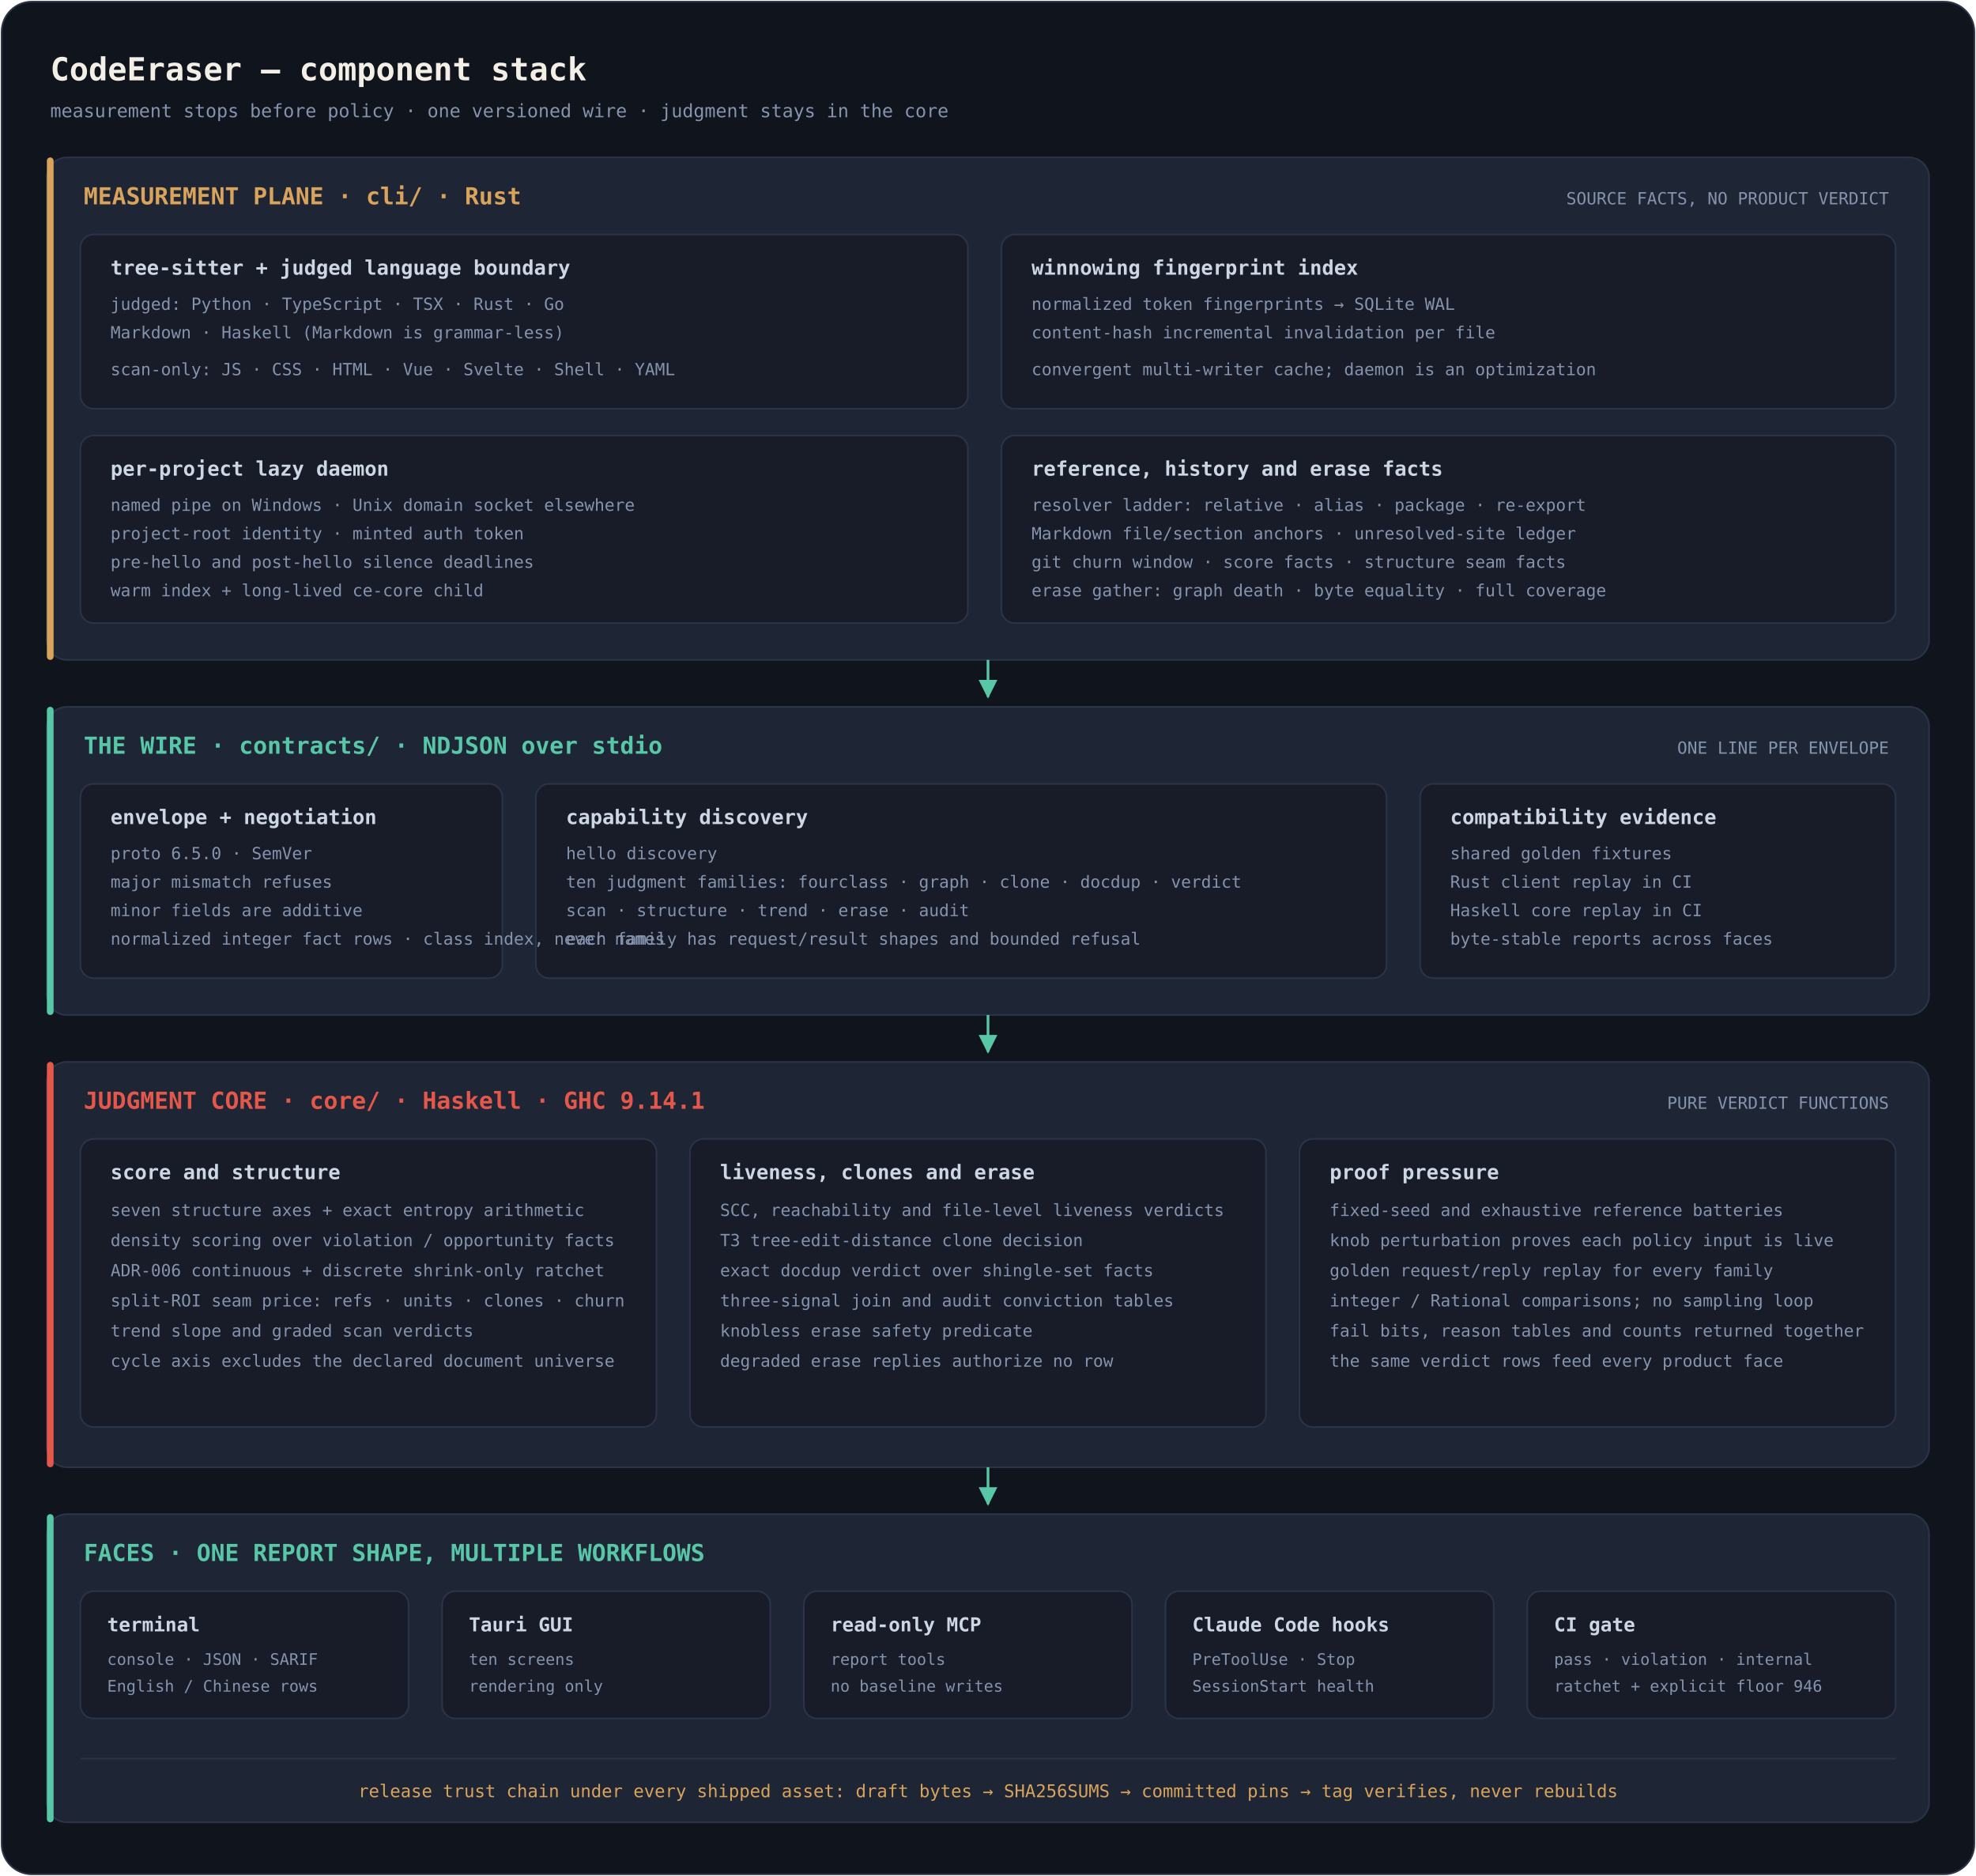
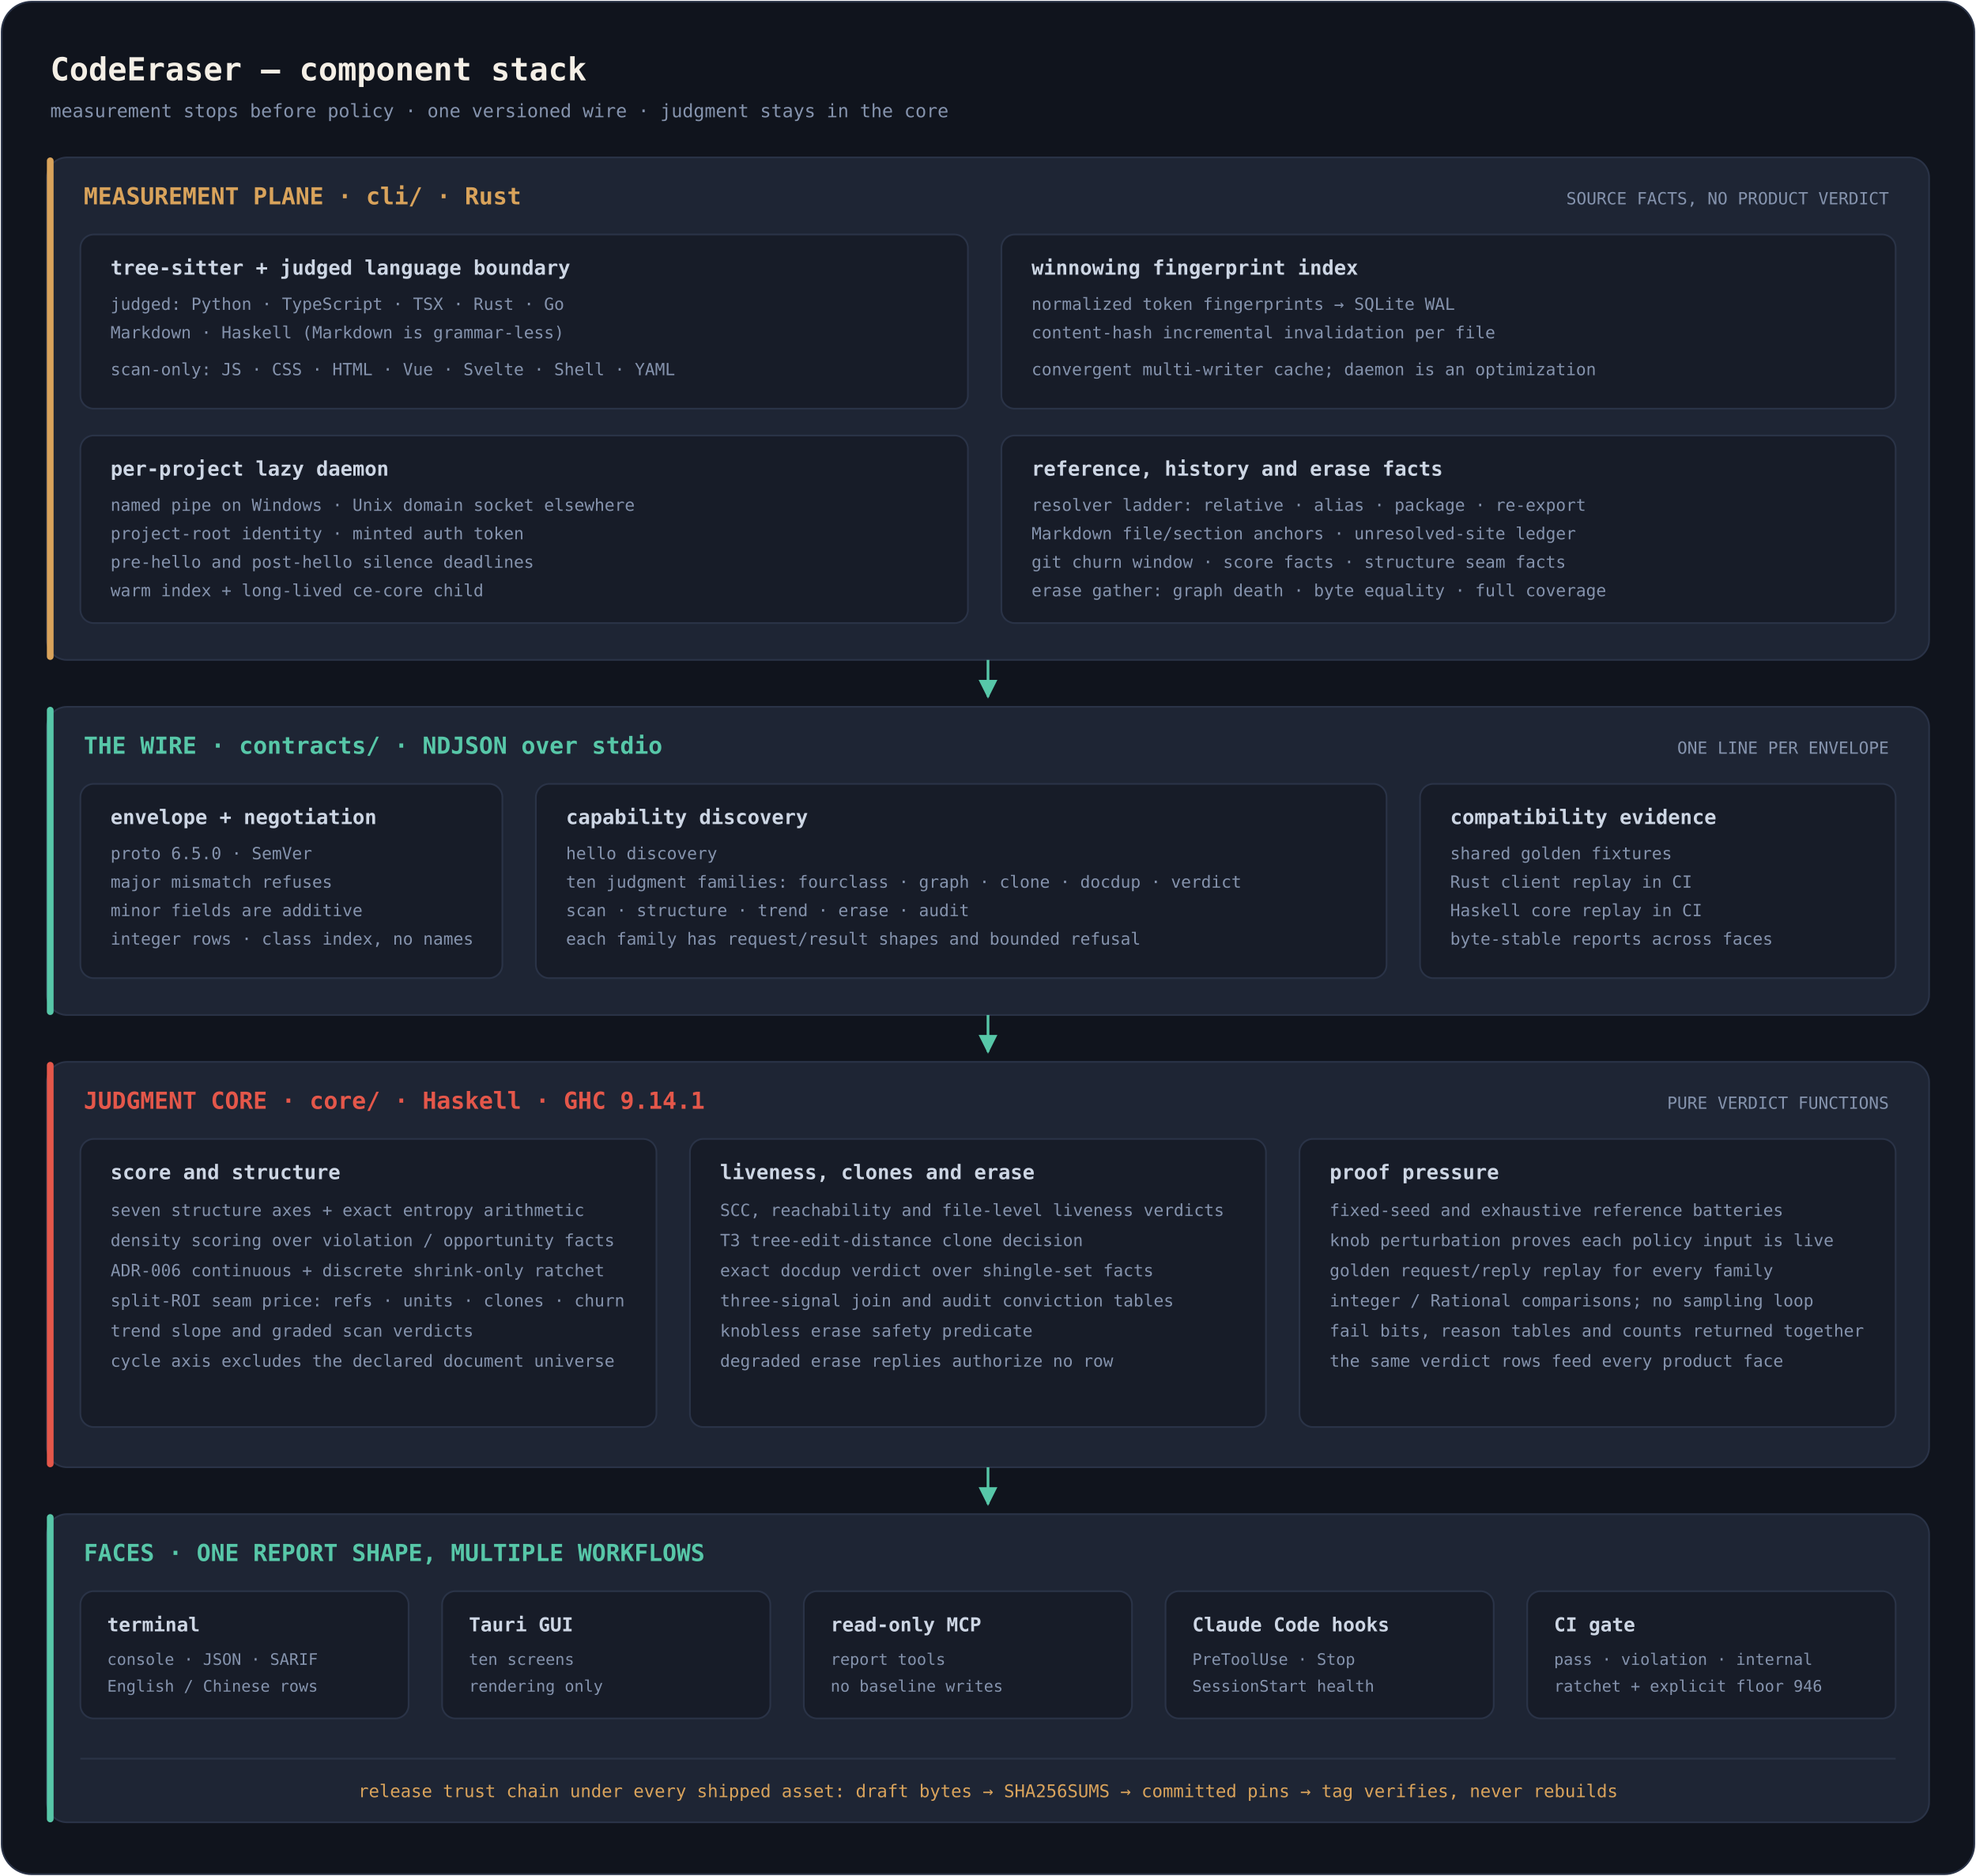
<svg xmlns="http://www.w3.org/2000/svg" viewBox="0 0 1180 1120" role="img" aria-label="CodeEraser stack: Rust measurement, an NDJSON wire, Haskell judgment, product faces, and the release pin chain">
  <defs>
    <marker id="arrow" viewBox="0 0 10 10" refX="9" refY="5" markerWidth="7" markerHeight="7" orient="auto">
      <path d="M0 0 L10 5 L0 10 z" fill="#57c7a8" />
    </marker>
  </defs>
  <rect x="1" y="1" width="1178" height="1118" rx="18" fill="#10141d" stroke="#2a3347" />
  <g font-family="ui-monospace, 'Cascadia Mono', Consolas, 'SF Mono', monospace">
    <text x="30" y="48" font-size="19" font-weight="600" fill="#f4efe6">CodeEraser — component stack</text>
    <text x="30" y="70" font-size="11" fill="#8593ad">measurement stops before policy · one versioned wire · judgment stays in the core</text>
    <g>
      <rect x="28" y="94" width="1124" height="300" rx="12" fill="#1e2534" stroke="#2a3347" />
      <rect x="28" y="94" width="4" height="300" rx="2" fill="#d9a35b" />
      <text x="50" y="122" font-size="14" font-weight="600" fill="#d9a35b">MEASUREMENT PLANE · cli/ · Rust</text>
      <text x="1128" y="122" font-size="10" text-anchor="end" fill="#8593ad">SOURCE FACTS, NO PRODUCT VERDICT</text>
      <g fill="#171c28" stroke="#2a3347">
        <rect x="48" y="140" width="530" height="104" rx="8" />
        <rect x="598" y="140" width="534" height="104" rx="8" />
        <rect x="48" y="260" width="530" height="112" rx="8" />
        <rect x="598" y="260" width="534" height="112" rx="8" />
      </g>
      <g font-size="12" font-weight="600" fill="#cdd6e4">
        <text x="66" y="164">tree-sitter + judged language boundary</text>
        <text x="616" y="164">winnowing fingerprint index</text>
        <text x="66" y="284">per-project lazy daemon</text>
        <text x="616" y="284">reference, history and erase facts</text>
      </g>
      <g font-size="10" fill="#8593ad">
        <text x="66" y="185">judged: Python · TypeScript · TSX · Rust · Go</text>
        <text x="66" y="202">Markdown · Haskell (Markdown is grammar-less)</text>
        <text x="66" y="224">scan-only: JS · CSS · HTML · Vue · Svelte · Shell · YAML</text>
        <text x="616" y="185">normalized token fingerprints → SQLite WAL</text>
        <text x="616" y="202">content-hash incremental invalidation per file</text>
        <text x="616" y="224">convergent multi-writer cache; daemon is an optimization</text>
        <text x="66" y="305">named pipe on Windows · Unix domain socket elsewhere</text>
        <text x="66" y="322">project-root identity · minted auth token</text>
        <text x="66" y="339">pre-hello and post-hello silence deadlines</text>
        <text x="66" y="356">warm index + long-lived ce-core child</text>
        <text x="616" y="305">resolver ladder: relative · alias · package · re-export</text>
        <text x="616" y="322">Markdown file/section anchors · unresolved-site ledger</text>
        <text x="616" y="339">git churn window · score facts · structure seam facts</text>
        <text x="616" y="356">erase gather: graph death · byte equality · full coverage</text>
      </g>
    </g>
    <path d="M590 394 V416" stroke="#57c7a8" stroke-width="1.6" marker-end="url(#arrow)" />
    <g>
      <rect x="28" y="422" width="1124" height="184" rx="12" fill="#1e2534" stroke="#2a3347" />
      <rect x="28" y="422" width="4" height="184" rx="2" fill="#57c7a8" />
      <text x="50" y="450" font-size="14" font-weight="600" fill="#57c7a8">THE WIRE · contracts/ · NDJSON over stdio</text>
      <text x="1128" y="450" font-size="10" text-anchor="end" fill="#8593ad">ONE LINE PER ENVELOPE</text>
      <g fill="#171c28" stroke="#2a3347">
        <rect x="48" y="468" width="252" height="116" rx="8" />
        <rect x="320" y="468" width="508" height="116" rx="8" />
        <rect x="848" y="468" width="284" height="116" rx="8" />
      </g>
      <g font-size="12" font-weight="600" fill="#cdd6e4">
        <text x="66" y="492">envelope + negotiation</text>
        <text x="338" y="492">capability discovery</text>
        <text x="866" y="492">compatibility evidence</text>
      </g>
      <g font-size="10" fill="#8593ad">
        <text x="66" y="513">proto 6.5.0 · SemVer</text>
        <text x="66" y="530">major mismatch refuses</text>
        <text x="66" y="547">minor fields are additive</text>
-         <text x="66" y="564">normalized integer fact rows · class index, never names</text>
+         <text x="66" y="564">integer rows · class index, no names</text>
        <text x="338" y="513">hello discovery</text>
        <text x="338" y="530">ten judgment families: fourclass · graph · clone · docdup · verdict</text>
        <text x="338" y="547">scan · structure · trend · erase · audit</text>
        <text x="338" y="564">each family has request/result shapes and bounded refusal</text>
        <text x="866" y="513">shared golden fixtures</text>
        <text x="866" y="530">Rust client replay in CI</text>
        <text x="866" y="547">Haskell core replay in CI</text>
        <text x="866" y="564">byte-stable reports across faces</text>
      </g>
    </g>
    <path d="M590 606 V628" stroke="#57c7a8" stroke-width="1.6" marker-end="url(#arrow)" />
    <g>
      <rect x="28" y="634" width="1124" height="242" rx="12" fill="#1e2534" stroke="#2a3347" />
      <rect x="28" y="634" width="4" height="242" rx="2" fill="#e4574a" />
      <text x="50" y="662" font-size="14" font-weight="600" fill="#e4574a">JUDGMENT CORE · core/ · Haskell · GHC 9.14.1</text>
      <text x="1128" y="662" font-size="10" text-anchor="end" fill="#8593ad">PURE VERDICT FUNCTIONS</text>
      <g fill="#171c28" stroke="#2a3347">
        <rect x="48" y="680" width="344" height="172" rx="8" />
        <rect x="412" y="680" width="344" height="172" rx="8" />
        <rect x="776" y="680" width="356" height="172" rx="8" />
      </g>
      <g font-size="12" font-weight="600" fill="#cdd6e4">
        <text x="66" y="704">score and structure</text>
        <text x="430" y="704">liveness, clones and erase</text>
        <text x="794" y="704">proof pressure</text>
      </g>
      <g font-size="10" fill="#8593ad">
        <text x="66" y="726">seven structure axes + exact entropy arithmetic</text>
        <text x="66" y="744">density scoring over violation / opportunity facts</text>
        <text x="66" y="762">ADR-006 continuous + discrete shrink-only ratchet</text>
        <text x="66" y="780">split-ROI seam price: refs · units · clones · churn</text>
        <text x="66" y="798">trend slope and graded scan verdicts</text>
        <text x="66" y="816">cycle axis excludes the declared document universe</text>
        <text x="430" y="726">SCC, reachability and file-level liveness verdicts</text>
        <text x="430" y="744">T3 tree-edit-distance clone decision</text>
        <text x="430" y="762">exact docdup verdict over shingle-set facts</text>
        <text x="430" y="780">three-signal join and audit conviction tables</text>
        <text x="430" y="798">knobless erase safety predicate</text>
        <text x="430" y="816">degraded erase replies authorize no row</text>
        <text x="794" y="726">fixed-seed and exhaustive reference batteries</text>
        <text x="794" y="744">knob perturbation proves each policy input is live</text>
        <text x="794" y="762">golden request/reply replay for every family</text>
        <text x="794" y="780">integer / Rational comparisons; no sampling loop</text>
        <text x="794" y="798">fail bits, reason tables and counts returned together</text>
        <text x="794" y="816">the same verdict rows feed every product face</text>
      </g>
    </g>
    <path d="M590 876 V898" stroke="#57c7a8" stroke-width="1.6" marker-end="url(#arrow)" />
    <g>
      <rect x="28" y="904" width="1124" height="184" rx="12" fill="#1e2534" stroke="#2a3347" />
      <rect x="28" y="904" width="4" height="184" rx="2" fill="#57c7a8" />
      <text x="50" y="932" font-size="14" font-weight="600" fill="#57c7a8">FACES · ONE REPORT SHAPE, MULTIPLE WORKFLOWS</text>
      <g fill="#171c28" stroke="#2a3347">
        <rect x="48" y="950" width="196" height="76" rx="8" />
        <rect x="264" y="950" width="196" height="76" rx="8" />
        <rect x="480" y="950" width="196" height="76" rx="8" />
        <rect x="696" y="950" width="196" height="76" rx="8" />
        <rect x="912" y="950" width="220" height="76" rx="8" />
      </g>
      <g font-size="11.5" font-weight="600" fill="#cdd6e4">
        <text x="64" y="974">terminal</text>
        <text x="280" y="974">Tauri GUI</text>
        <text x="496" y="974">read-only MCP</text>
        <text x="712" y="974">Claude Code hooks</text>
        <text x="928" y="974">CI gate</text>
      </g>
      <g font-size="9.5" fill="#8593ad">
        <text x="64" y="994">console · JSON · SARIF</text>
        <text x="64" y="1010">English / Chinese rows</text>
        <text x="280" y="994">ten screens</text>
        <text x="280" y="1010">rendering only</text>
        <text x="496" y="994">report tools</text>
        <text x="496" y="1010">no baseline writes</text>
        <text x="712" y="994">PreToolUse · Stop</text>
        <text x="712" y="1010">SessionStart health</text>
        <text x="928" y="994">pass · violation · internal</text>
        <text x="928" y="1010">ratchet + explicit floor 946</text>
      </g>
      <line x1="48" y1="1050" x2="1132" y2="1050" stroke="#2a3347" />
      <text x="590" y="1073" text-anchor="middle" font-size="10.5" fill="#d9a35b">release trust chain under every shipped asset: draft bytes → SHA256SUMS → committed pins → tag verifies, never rebuilds</text>
    </g>
  </g>
</svg>
